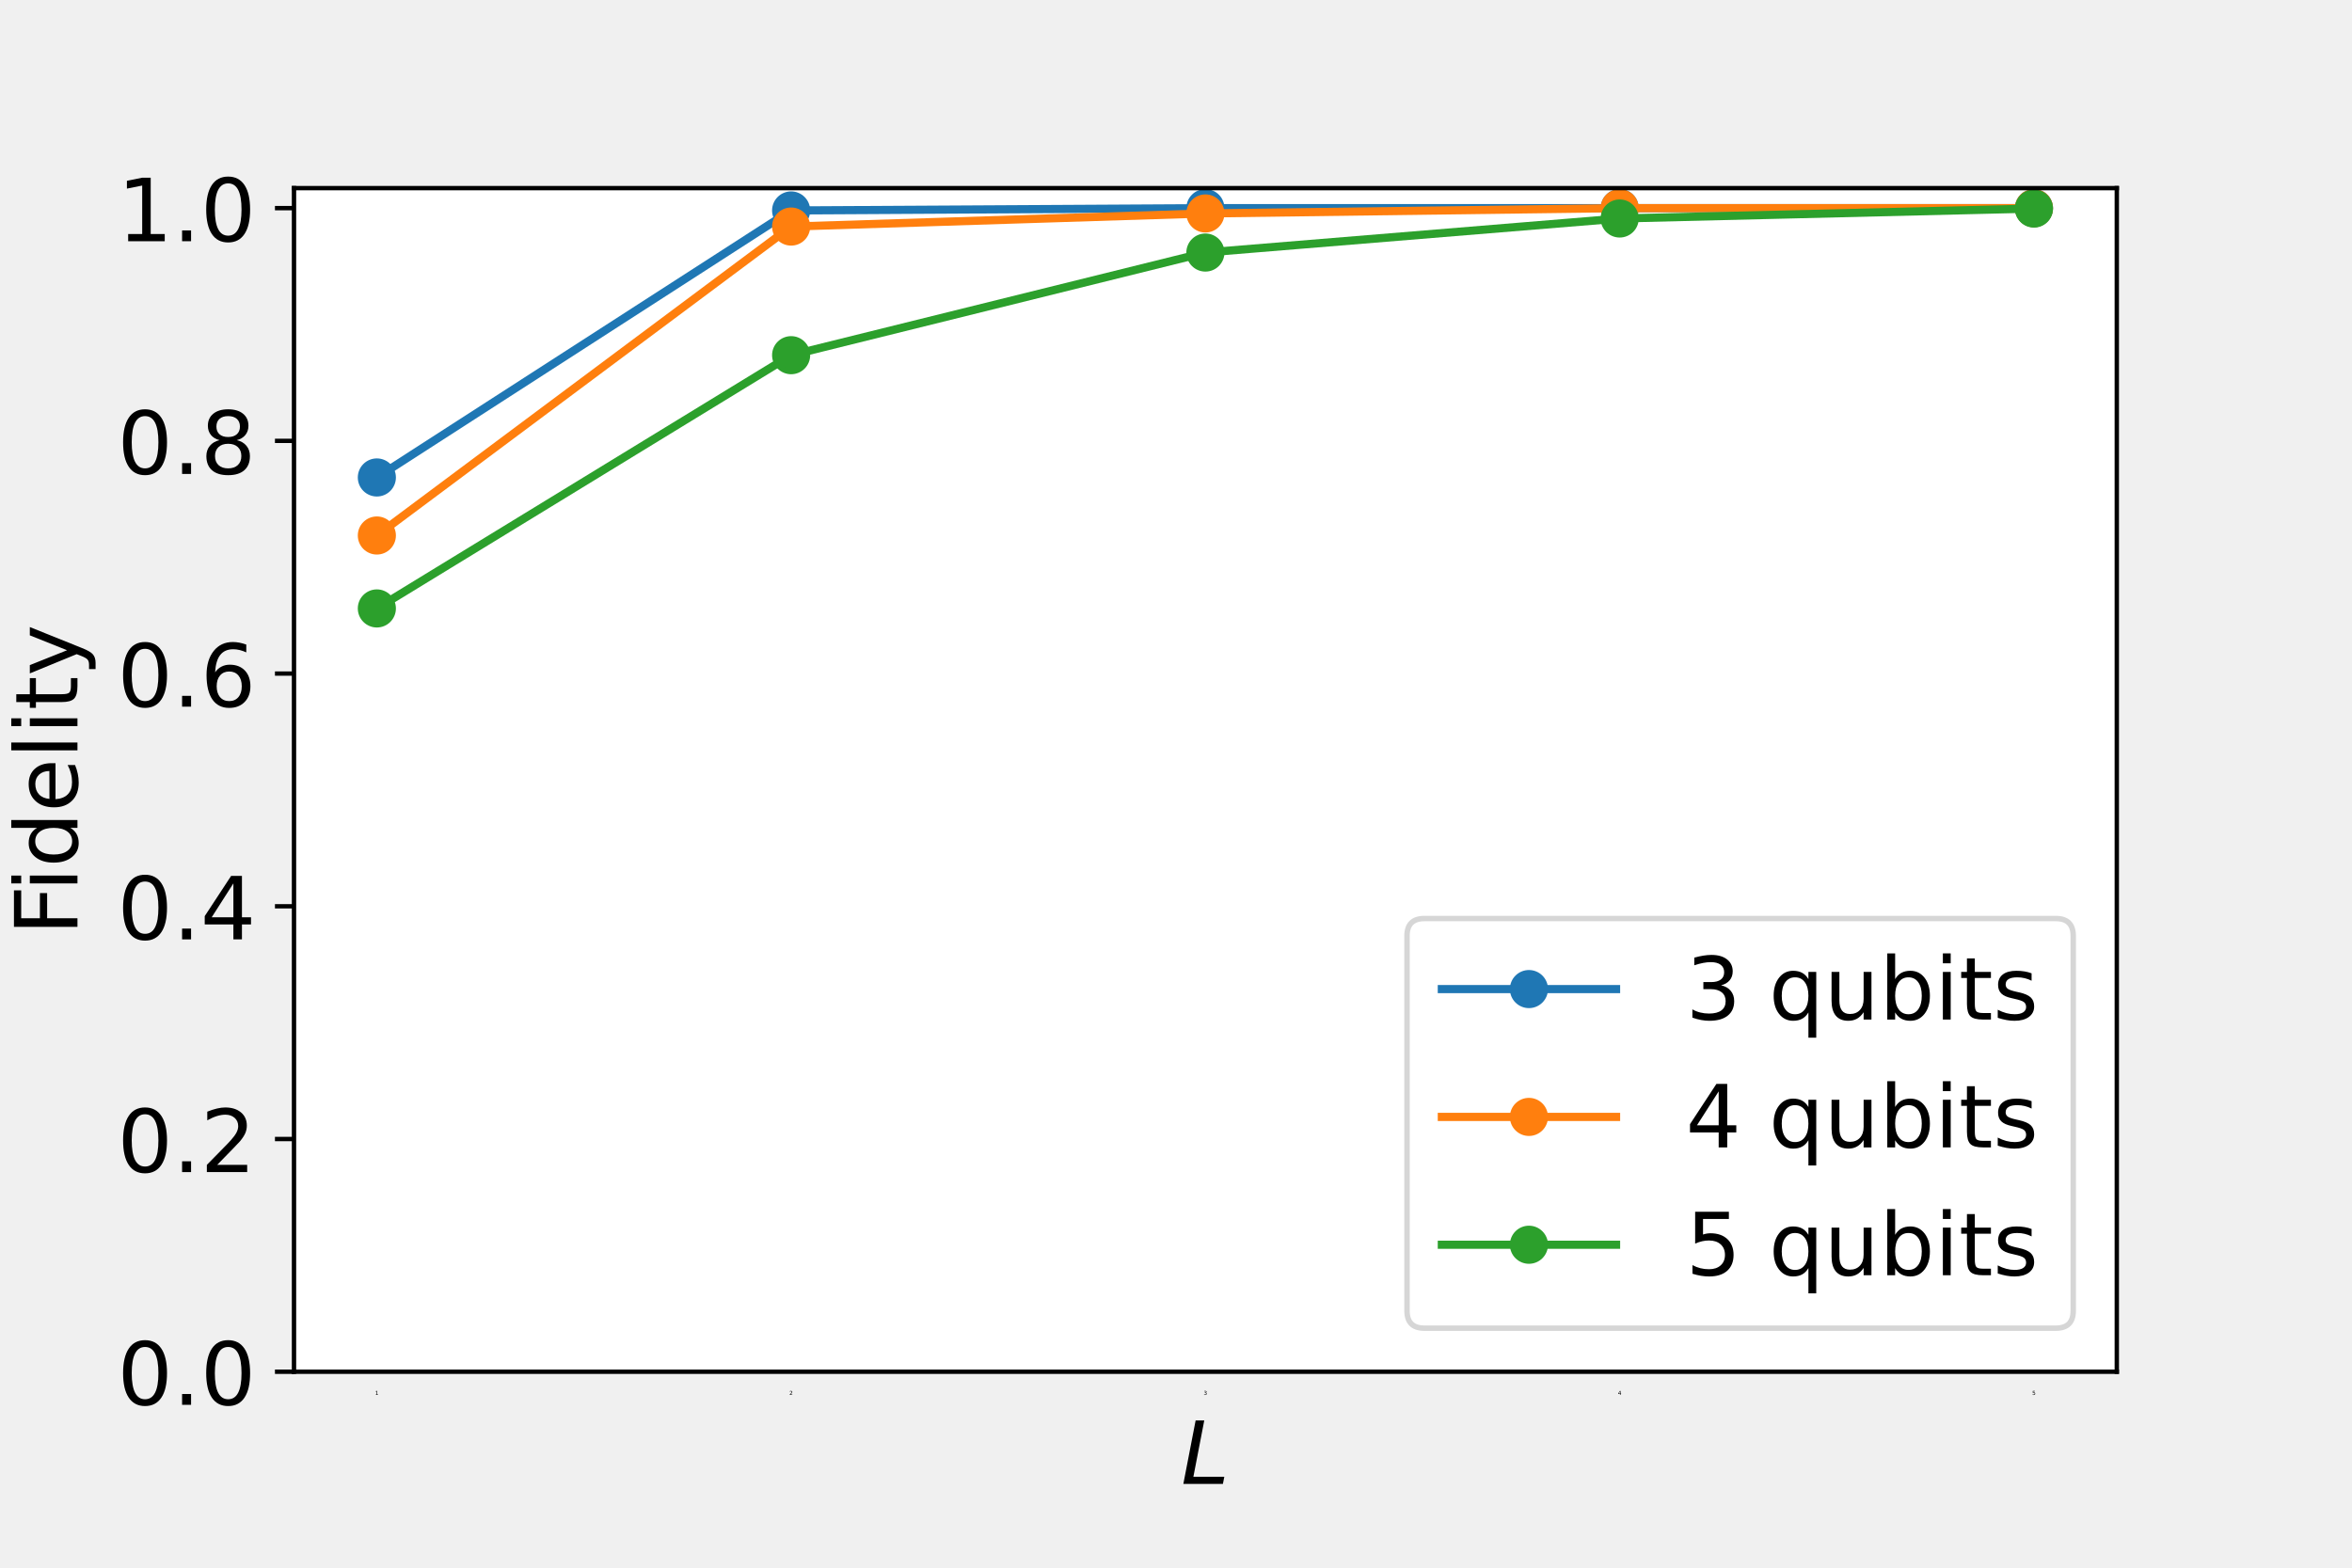
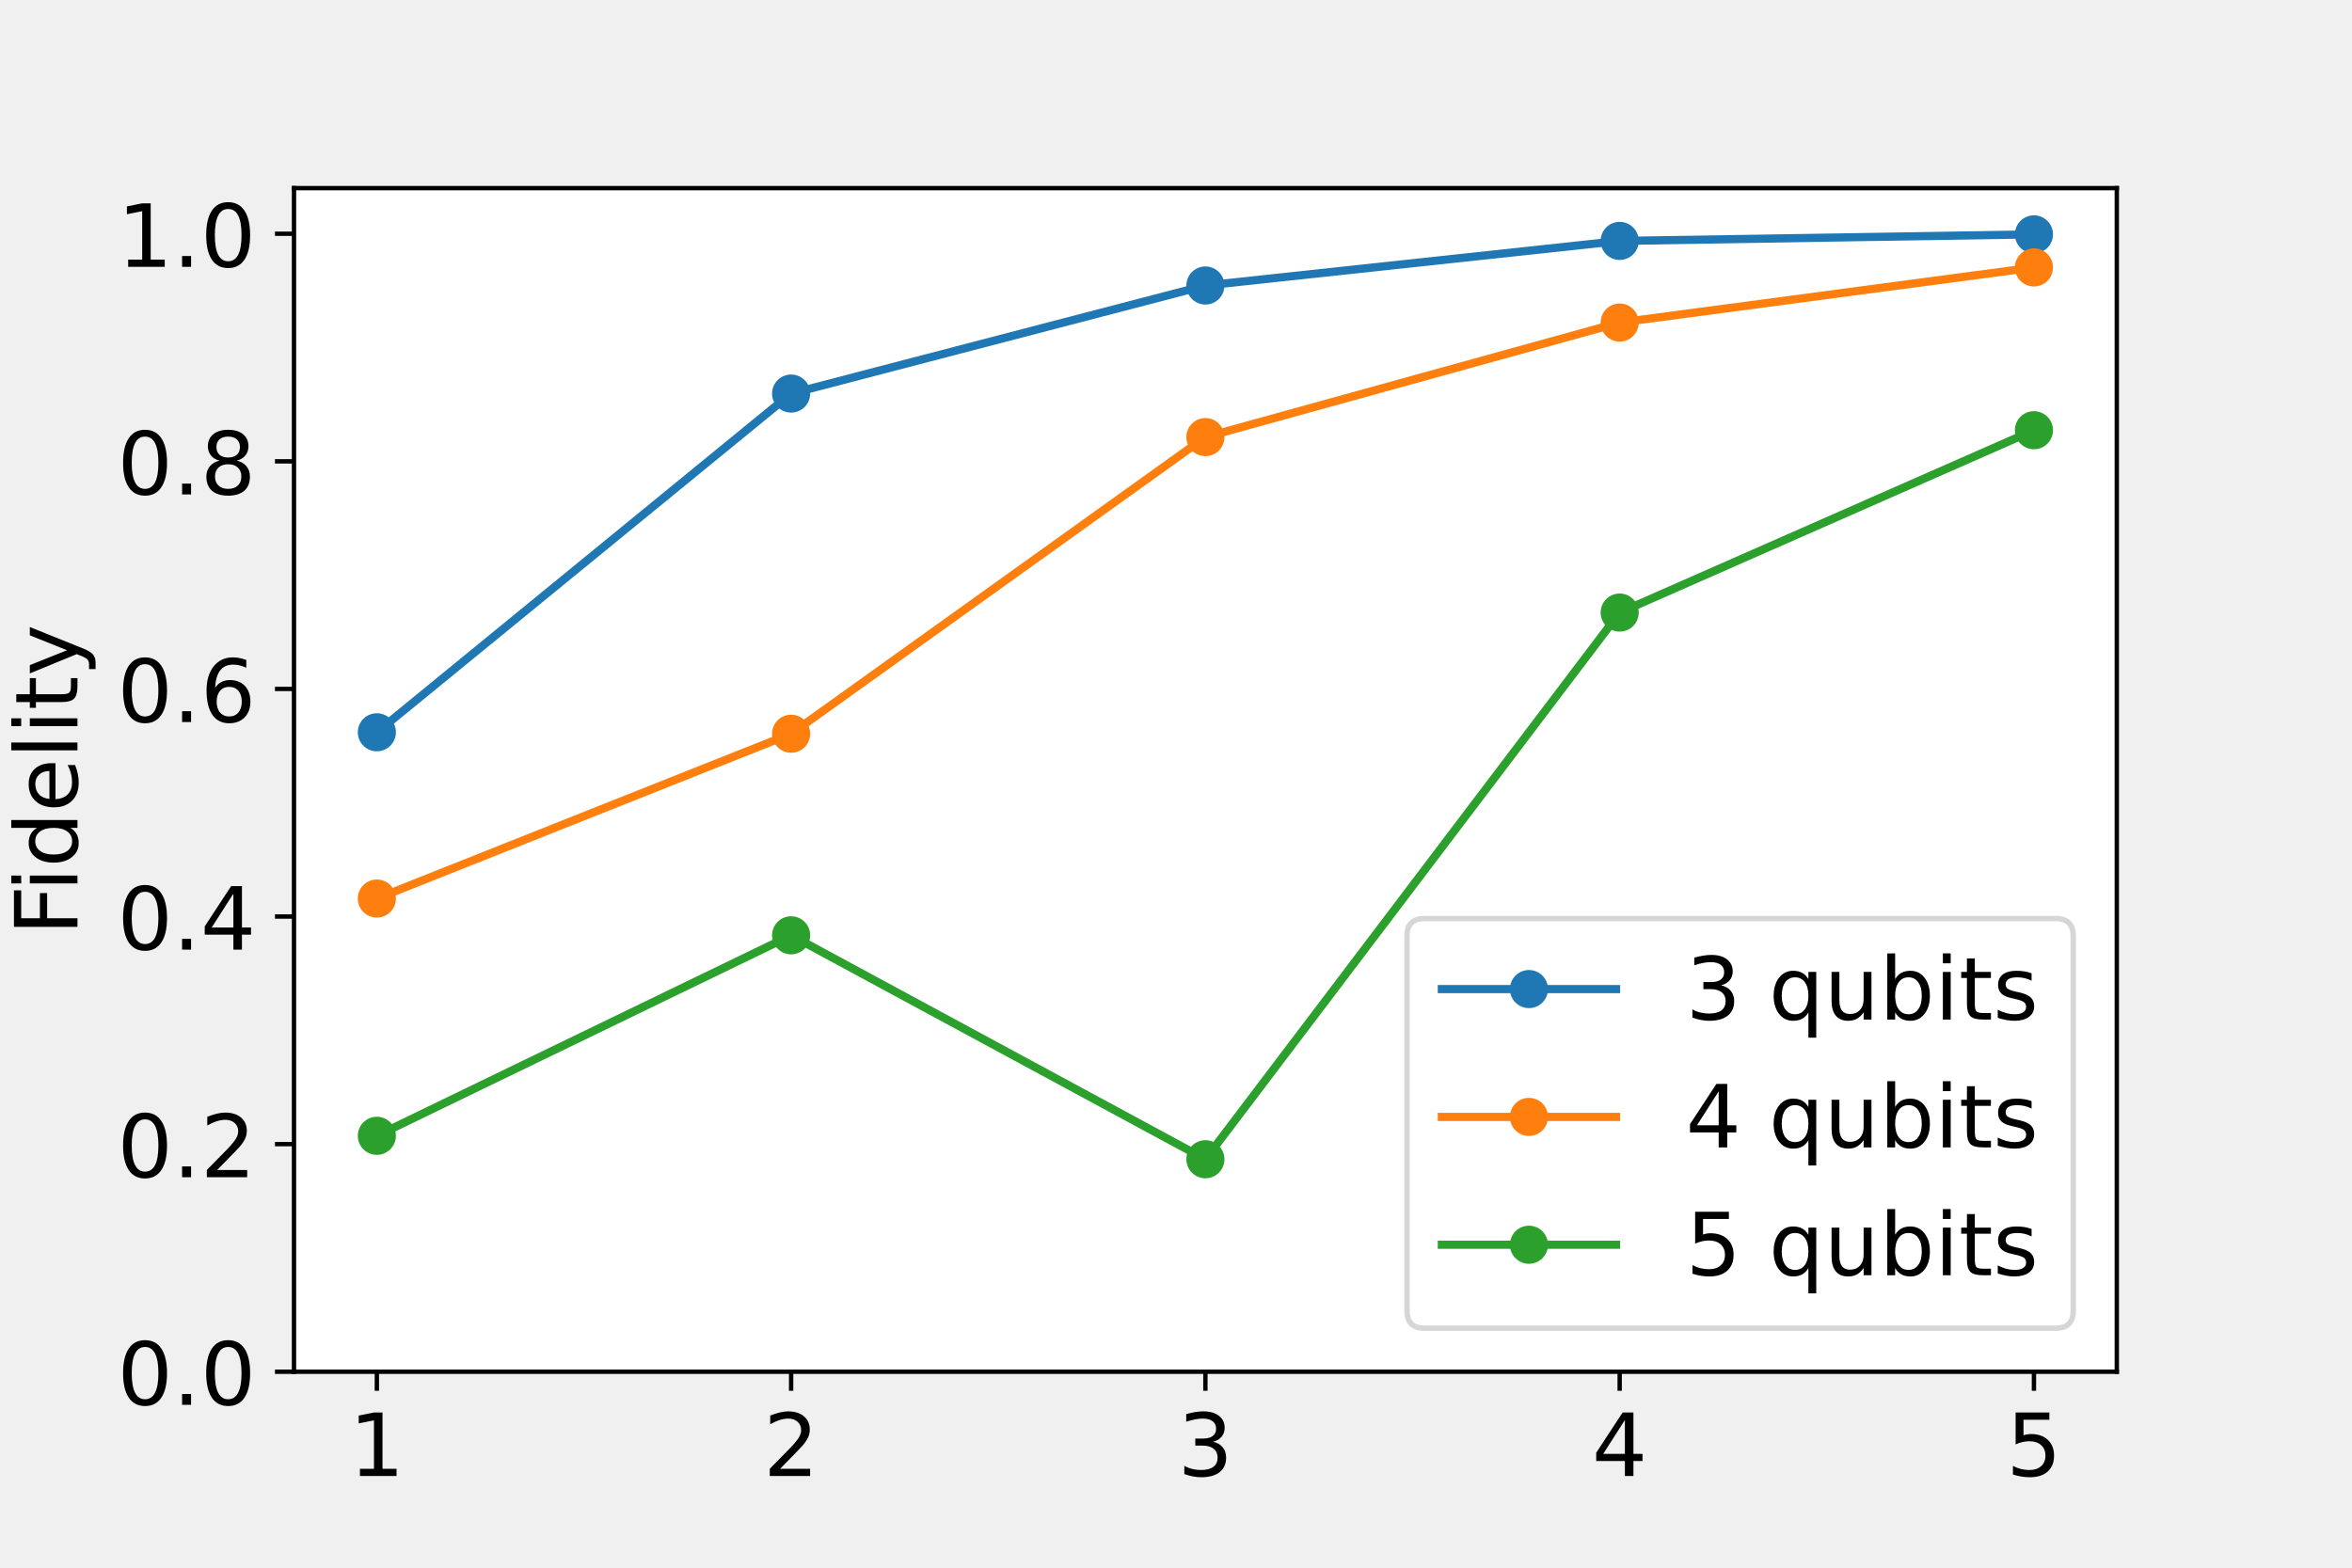
<svg xmlns="http://www.w3.org/2000/svg" xmlns:xlink="http://www.w3.org/1999/xlink" width="432pt" height="288pt" viewBox="0 0 432 288" version="1.1">
  <defs>
    <style type="text/css">*{stroke-linejoin: round; stroke-linecap: butt}</style>
  </defs>
  <g id="figure_1">
    <g id="patch_1">
      <path d="M 0 288  L 432 288  L 432 0  L 0 0  L 0 288  z " style="fill: none" />
    </g>
    <g id="axes_1">
      <g id="patch_2">
        <path d="M 54 252  L 388.8 252  L 388.8 34.56  L 54 34.56  z " style="fill: #ffffff" />
      </g>
      <g id="matplotlib.axis_1">
        <g id="xtick_1">
-           <g id="line2d_1" />
+           <g id="line2d_1">
+             <defs>
+               <path id="mbb8f1cb50d" d="M 0 0  L 0 3.5  " style="stroke: #000000; stroke-width: 0.8" />
+             </defs>
+             <g>
+               <use xlink:href="#mbb8f1cb50d" x="69.218" y="252" style="stroke: #000000; stroke-width: 0.8" />
+             </g>
+           </g>
          <g id="text_1">
-             <g transform="translate(68.90006 256.2598)scale(0.01 -0.01)">
+             <g transform="translate(64.12818 271.1575)scale(0.16 -0.16)">
              <defs>
                <path id="DejaVuSans-31" d="M 794 531  L 1825 531  L 1825 4091  L 703 3866  L 703 4441  L 1819 4666  L 2450 4666  L 2450 531  L 3481 531  L 3481 0  L 794 0  L 794 531  z " transform="scale(0.015625)" />
              </defs>
              <use xlink:href="#DejaVuSans-31" />
            </g>
          </g>
        </g>
        <g id="xtick_2">
-           <g id="line2d_2" />
+           <g id="line2d_2">
+             <g>
+               <use xlink:href="#mbb8f1cb50d" x="145.309" y="252" style="stroke: #000000; stroke-width: 0.8" />
+             </g>
+           </g>
          <g id="text_2">
-             <g transform="translate(144.991 256.2598)scale(0.01 -0.01)">
+             <g transform="translate(140.2191 271.1575)scale(0.16 -0.16)">
              <defs>
                <path id="DejaVuSans-32" d="M 1228 531  L 3431 531  L 3431 0  L 469 0  L 469 531  Q 828 903 1448 1529  Q 2069 2156 2228 2338  Q 2531 2678 2651 2914  Q 2772 3150 2772 3378  Q 2772 3750 2511 3984  Q 2250 4219 1831 4219  Q 1534 4219 1204 4116  Q 875 4013 500 3803  L 500 4441  Q 881 4594 1212 4672  Q 1544 4750 1819 4750  Q 2544 4750 2975 4387  Q 3406 4025 3406 3419  Q 3406 3131 3298 2873  Q 3191 2616 2906 2266  Q 2828 2175 2409 1742  Q 1991 1309 1228 531  z " transform="scale(0.015625)" />
              </defs>
              <use xlink:href="#DejaVuSans-32" />
            </g>
          </g>
        </g>
        <g id="xtick_3">
-           <g id="line2d_3" />
+           <g id="line2d_3">
+             <g>
+               <use xlink:href="#mbb8f1cb50d" x="221.4" y="252" style="stroke: #000000; stroke-width: 0.8" />
+             </g>
+           </g>
          <g id="text_3">
-             <g transform="translate(221.0819 256.2598)scale(0.01 -0.01)">
+             <g transform="translate(216.31 271.1575)scale(0.16 -0.16)">
              <defs>
                <path id="DejaVuSans-33" d="M 2597 2516  Q 3050 2419 3304 2112  Q 3559 1806 3559 1356  Q 3559 666 3084 287  Q 2609 -91 1734 -91  Q 1441 -91 1130 -33  Q 819 25 488 141  L 488 750  Q 750 597 1062 519  Q 1375 441 1716 441  Q 2309 441 2620 675  Q 2931 909 2931 1356  Q 2931 1769 2642 2001  Q 2353 2234 1838 2234  L 1294 2234  L 1294 2753  L 1863 2753  Q 2328 2753 2575 2939  Q 2822 3125 2822 3475  Q 2822 3834 2567 4026  Q 2313 4219 1838 4219  Q 1578 4219 1281 4162  Q 984 4106 628 3988  L 628 4550  Q 988 4650 1302 4700  Q 1616 4750 1894 4750  Q 2613 4750 3031 4423  Q 3450 4097 3450 3541  Q 3450 3153 3228 2886  Q 3006 2619 2597 2516  z " transform="scale(0.015625)" />
              </defs>
              <use xlink:href="#DejaVuSans-33" />
            </g>
          </g>
        </g>
        <g id="xtick_4">
-           <g id="line2d_4" />
+           <g id="line2d_4">
+             <g>
+               <use xlink:href="#mbb8f1cb50d" x="297.491" y="252" style="stroke: #000000; stroke-width: 0.8" />
+             </g>
+           </g>
          <g id="text_4">
-             <g transform="translate(297.1728 256.2598)scale(0.01 -0.01)">
+             <g transform="translate(292.4009 271.1575)scale(0.16 -0.16)">
              <defs>
                <path id="DejaVuSans-34" d="M 2419 4116  L 825 1625  L 2419 1625  L 2419 4116  z M 2253 4666  L 3047 4666  L 3047 1625  L 3713 1625  L 3713 1100  L 3047 1100  L 3047 0  L 2419 0  L 2419 1100  L 313 1100  L 313 1709  L 2253 4666  z " transform="scale(0.015625)" />
              </defs>
              <use xlink:href="#DejaVuSans-34" />
            </g>
          </g>
        </g>
        <g id="xtick_5">
-           <g id="line2d_5" />
+           <g id="line2d_5">
+             <g>
+               <use xlink:href="#mbb8f1cb50d" x="373.582" y="252" style="stroke: #000000; stroke-width: 0.8" />
+             </g>
+           </g>
          <g id="text_5">
-             <g transform="translate(373.2637 256.2598)scale(0.01 -0.01)">
+             <g transform="translate(368.4918 271.1575)scale(0.16 -0.16)">
              <defs>
                <path id="DejaVuSans-35" d="M 691 4666  L 3169 4666  L 3169 4134  L 1269 4134  L 1269 2991  Q 1406 3038 1543 3061  Q 1681 3084 1819 3084  Q 2600 3084 3056 2656  Q 3513 2228 3513 1497  Q 3513 744 3044 326  Q 2575 -91 1722 -91  Q 1428 -91 1123 -41  Q 819 9 494 109  L 494 744  Q 775 591 1075 516  Q 1375 441 1709 441  Q 2250 441 2565 725  Q 2881 1009 2881 1497  Q 2881 1984 2565 2268  Q 2250 2553 1709 2553  Q 1456 2553 1204 2497  Q 953 2441 691 2322  L 691 4666  z " transform="scale(0.015625)" />
              </defs>
              <use xlink:href="#DejaVuSans-35" />
            </g>
-           </g>
-         </g>
-         <g id="text_6">
-           <g transform="translate(216.92 272.6253)scale(0.16 -0.16)">
-             <defs>
-               <path id="DejaVuSans-Oblique-4c" d="M 1075 4666  L 1709 4666  L 909 525  L 3181 525  L 3078 0  L 172 0  L 1075 4666  z " transform="scale(0.015625)" />
-             </defs>
-             <use xlink:href="#DejaVuSans-Oblique-4c" transform="translate(0 0.09375)" />
          </g>
        </g>
      </g>
      <g id="matplotlib.axis_2">
        <g id="ytick_1">
          <g id="line2d_6">
            <defs>
-               <path id="m9fe147fd3f" d="M 0 0  L -3.5 0  " style="stroke: #000000; stroke-width: 0.8" />
+               <path id="m54c95d8f5a" d="M 0 0  L -3.5 0  " style="stroke: #000000; stroke-width: 0.8" />
            </defs>
            <g>
-               <use xlink:href="#m9fe147fd3f" x="54" y="252" style="stroke: #000000; stroke-width: 0.8" />
-             </g>
-           </g>
-           <g id="text_7">
+               <use xlink:href="#m54c95d8f5a" x="54" y="252" style="stroke: #000000; stroke-width: 0.8" />
+             </g>
+           </g>
+           <g id="text_6">
            <g transform="translate(21.555 258.0788)scale(0.16 -0.16)">
              <defs>
                <path id="DejaVuSans-30" d="M 2034 4250  Q 1547 4250 1301 3770  Q 1056 3291 1056 2328  Q 1056 1369 1301 889  Q 1547 409 2034 409  Q 2525 409 2770 889  Q 3016 1369 3016 2328  Q 3016 3291 2770 3770  Q 2525 4250 2034 4250  z M 2034 4750  Q 2819 4750 3233 4129  Q 3647 3509 3647 2328  Q 3647 1150 3233 529  Q 2819 -91 2034 -91  Q 1250 -91 836 529  Q 422 1150 422 2328  Q 422 3509 836 4129  Q 1250 4750 2034 4750  z " transform="scale(0.015625)" />
                <path id="DejaVuSans-2e" d="M 684 794  L 1344 794  L 1344 0  L 684 0  L 684 794  z " transform="scale(0.015625)" />
              </defs>
              <use xlink:href="#DejaVuSans-30" />
              <use xlink:href="#DejaVuSans-2e" x="63.623" />
              <use xlink:href="#DejaVuSans-30" x="95.41" />
            </g>
          </g>
        </g>
        <g id="ytick_2">
          <g id="line2d_7">
            <g>
-               <use xlink:href="#m9fe147fd3f" x="54" y="209.247" style="stroke: #000000; stroke-width: 0.8" />
-             </g>
-           </g>
-           <g id="text_8">
-             <g transform="translate(21.555 215.326)scale(0.16 -0.16)">
+               <use xlink:href="#m54c95d8f5a" x="54" y="210.188" style="stroke: #000000; stroke-width: 0.8" />
+             </g>
+           </g>
+           <g id="text_7">
+             <g transform="translate(21.555 216.267)scale(0.16 -0.16)">
              <use xlink:href="#DejaVuSans-30" />
              <use xlink:href="#DejaVuSans-2e" x="63.623" />
              <use xlink:href="#DejaVuSans-32" x="95.41" />
            </g>
          </g>
        </g>
        <g id="ytick_3">
          <g id="line2d_8">
            <g>
-               <use xlink:href="#m9fe147fd3f" x="54" y="166.495" style="stroke: #000000; stroke-width: 0.8" />
-             </g>
-           </g>
-           <g id="text_9">
-             <g transform="translate(21.555 172.5733)scale(0.16 -0.16)">
+               <use xlink:href="#m54c95d8f5a" x="54" y="168.376" style="stroke: #000000; stroke-width: 0.8" />
+             </g>
+           </g>
+           <g id="text_8">
+             <g transform="translate(21.555 174.4552)scale(0.16 -0.16)">
              <use xlink:href="#DejaVuSans-30" />
              <use xlink:href="#DejaVuSans-2e" x="63.623" />
              <use xlink:href="#DejaVuSans-34" x="95.41" />
            </g>
          </g>
        </g>
        <g id="ytick_4">
          <g id="line2d_9">
            <g>
-               <use xlink:href="#m9fe147fd3f" x="54" y="123.742" style="stroke: #000000; stroke-width: 0.8" />
-             </g>
-           </g>
-           <g id="text_10">
-             <g transform="translate(21.555 129.8206)scale(0.16 -0.16)">
+               <use xlink:href="#m54c95d8f5a" x="54" y="126.565" style="stroke: #000000; stroke-width: 0.8" />
+             </g>
+           </g>
+           <g id="text_9">
+             <g transform="translate(21.555 132.6435)scale(0.16 -0.16)">
              <defs>
                <path id="DejaVuSans-36" d="M 2113 2584  Q 1688 2584 1439 2293  Q 1191 2003 1191 1497  Q 1191 994 1439 701  Q 1688 409 2113 409  Q 2538 409 2786 701  Q 3034 994 3034 1497  Q 3034 2003 2786 2293  Q 2538 2584 2113 2584  z M 3366 4563  L 3366 3988  Q 3128 4100 2886 4159  Q 2644 4219 2406 4219  Q 1781 4219 1451 3797  Q 1122 3375 1075 2522  Q 1259 2794 1537 2939  Q 1816 3084 2150 3084  Q 2853 3084 3261 2657  Q 3669 2231 3669 1497  Q 3669 778 3244 343  Q 2819 -91 2113 -91  Q 1303 -91 875 529  Q 447 1150 447 2328  Q 447 3434 972 4092  Q 1497 4750 2381 4750  Q 2619 4750 2861 4703  Q 3103 4656 3366 4563  z " transform="scale(0.015625)" />
              </defs>
              <use xlink:href="#DejaVuSans-30" />
              <use xlink:href="#DejaVuSans-2e" x="63.623" />
              <use xlink:href="#DejaVuSans-36" x="95.41" />
            </g>
          </g>
        </g>
        <g id="ytick_5">
          <g id="line2d_10">
            <g>
-               <use xlink:href="#m9fe147fd3f" x="54" y="80.989" style="stroke: #000000; stroke-width: 0.8" />
-             </g>
-           </g>
-           <g id="text_11">
-             <g transform="translate(21.555 87.06791)scale(0.16 -0.16)">
+               <use xlink:href="#m54c95d8f5a" x="54" y="84.753" style="stroke: #000000; stroke-width: 0.8" />
+             </g>
+           </g>
+           <g id="text_10">
+             <g transform="translate(21.555 90.83172)scale(0.16 -0.16)">
              <defs>
                <path id="DejaVuSans-38" d="M 2034 2216  Q 1584 2216 1326 1975  Q 1069 1734 1069 1313  Q 1069 891 1326 650  Q 1584 409 2034 409  Q 2484 409 2743 651  Q 3003 894 3003 1313  Q 3003 1734 2745 1975  Q 2488 2216 2034 2216  z M 1403 2484  Q 997 2584 770 2862  Q 544 3141 544 3541  Q 544 4100 942 4425  Q 1341 4750 2034 4750  Q 2731 4750 3128 4425  Q 3525 4100 3525 3541  Q 3525 3141 3298 2862  Q 3072 2584 2669 2484  Q 3125 2378 3379 2068  Q 3634 1759 3634 1313  Q 3634 634 3220 271  Q 2806 -91 2034 -91  Q 1263 -91 848 271  Q 434 634 434 1313  Q 434 1759 690 2068  Q 947 2378 1403 2484  z M 1172 3481  Q 1172 3119 1398 2916  Q 1625 2713 2034 2713  Q 2441 2713 2670 2916  Q 2900 3119 2900 3481  Q 2900 3844 2670 4047  Q 2441 4250 2034 4250  Q 1625 4250 1398 4047  Q 1172 3844 1172 3481  z " transform="scale(0.015625)" />
              </defs>
              <use xlink:href="#DejaVuSans-30" />
              <use xlink:href="#DejaVuSans-2e" x="63.623" />
              <use xlink:href="#DejaVuSans-38" x="95.41" />
            </g>
          </g>
        </g>
        <g id="ytick_6">
          <g id="line2d_11">
            <g>
-               <use xlink:href="#m9fe147fd3f" x="54" y="38.236" style="stroke: #000000; stroke-width: 0.8" />
-             </g>
-           </g>
-           <g id="text_12">
-             <g transform="translate(21.555 44.3152)scale(0.16 -0.16)">
+               <use xlink:href="#m54c95d8f5a" x="54" y="42.941" style="stroke: #000000; stroke-width: 0.8" />
+             </g>
+           </g>
+           <g id="text_11">
+             <g transform="translate(21.555 49.01996)scale(0.16 -0.16)">
              <use xlink:href="#DejaVuSans-31" />
              <use xlink:href="#DejaVuSans-2e" x="63.623" />
              <use xlink:href="#DejaVuSans-30" x="95.41" />
            </g>
          </g>
        </g>
-         <g id="text_13">
+         <g id="text_12">
          <g transform="translate(14.2275 171.8413)rotate(-90)scale(0.16 -0.16)">
            <defs>
              <path id="DejaVuSans-46" d="M 628 4666  L 3309 4666  L 3309 4134  L 1259 4134  L 1259 2759  L 3109 2759  L 3109 2228  L 1259 2228  L 1259 0  L 628 0  L 628 4666  z " transform="scale(0.015625)" />
              <path id="DejaVuSans-69" d="M 603 3500  L 1178 3500  L 1178 0  L 603 0  L 603 3500  z M 603 4863  L 1178 4863  L 1178 4134  L 603 4134  L 603 4863  z " transform="scale(0.015625)" />
              <path id="DejaVuSans-64" d="M 2906 2969  L 2906 4863  L 3481 4863  L 3481 0  L 2906 0  L 2906 525  Q 2725 213 2448 61  Q 2172 -91 1784 -91  Q 1150 -91 751 415  Q 353 922 353 1747  Q 353 2572 751 3078  Q 1150 3584 1784 3584  Q 2172 3584 2448 3432  Q 2725 3281 2906 2969  z M 947 1747  Q 947 1113 1208 752  Q 1469 391 1925 391  Q 2381 391 2643 752  Q 2906 1113 2906 1747  Q 2906 2381 2643 2742  Q 2381 3103 1925 3103  Q 1469 3103 1208 2742  Q 947 2381 947 1747  z " transform="scale(0.015625)" />
              <path id="DejaVuSans-65" d="M 3597 1894  L 3597 1613  L 953 1613  Q 991 1019 1311 708  Q 1631 397 2203 397  Q 2534 397 2845 478  Q 3156 559 3463 722  L 3463 178  Q 3153 47 2828 -22  Q 2503 -91 2169 -91  Q 1331 -91 842 396  Q 353 884 353 1716  Q 353 2575 817 3079  Q 1281 3584 2069 3584  Q 2775 3584 3186 3129  Q 3597 2675 3597 1894  z M 3022 2063  Q 3016 2534 2758 2815  Q 2500 3097 2075 3097  Q 1594 3097 1305 2825  Q 1016 2553 972 2059  L 3022 2063  z " transform="scale(0.015625)" />
              <path id="DejaVuSans-6c" d="M 603 4863  L 1178 4863  L 1178 0  L 603 0  L 603 4863  z " transform="scale(0.015625)" />
              <path id="DejaVuSans-74" d="M 1172 4494  L 1172 3500  L 2356 3500  L 2356 3053  L 1172 3053  L 1172 1153  Q 1172 725 1289 603  Q 1406 481 1766 481  L 2356 481  L 2356 0  L 1766 0  Q 1100 0 847 248  Q 594 497 594 1153  L 594 3053  L 172 3053  L 172 3500  L 594 3500  L 594 4494  L 1172 4494  z " transform="scale(0.015625)" />
              <path id="DejaVuSans-79" d="M 2059 -325  Q 1816 -950 1584 -1140  Q 1353 -1331 966 -1331  L 506 -1331  L 506 -850  L 844 -850  Q 1081 -850 1212 -737  Q 1344 -625 1503 -206  L 1606 56  L 191 3500  L 800 3500  L 1894 763  L 2988 3500  L 3597 3500  L 2059 -325  z " transform="scale(0.015625)" />
            </defs>
            <use xlink:href="#DejaVuSans-46" />
            <use xlink:href="#DejaVuSans-69" x="50.27" />
            <use xlink:href="#DejaVuSans-64" x="78.053" />
            <use xlink:href="#DejaVuSans-65" x="141.529" />
            <use xlink:href="#DejaVuSans-6c" x="203.053" />
            <use xlink:href="#DejaVuSans-69" x="230.836" />
            <use xlink:href="#DejaVuSans-74" x="258.619" />
            <use xlink:href="#DejaVuSans-79" x="297.828" />
          </g>
        </g>
      </g>
      <g id="line2d_12">
-         <path d="M 69.218 87.714  L 145.309 38.663  L 221.4 38.24  L 297.491 38.237  L 373.582 38.237  " clip-path="url(#pffb9362789)" style="fill: none; stroke: #1f77b4; stroke-width: 1.5; stroke-linecap: square" />
+         <path d="M 69.218 134.526  L 145.309 72.302  L 221.4 52.45  L 297.491 44.257  L 373.582 43.055  " clip-path="url(#p07dec58bf0)" style="fill: none; stroke: #1f77b4; stroke-width: 1.5; stroke-linecap: square" />
        <defs>
-           <path id="m02278e41bc" d="M 0 3  C 0.796 3 1.559 2.684 2.121 2.121  C 2.684 1.559 3 0.796 3 0  C 3 -0.796 2.684 -1.559 2.121 -2.121  C 1.559 -2.684 0.796 -3 0 -3  C -0.796 -3 -1.559 -2.684 -2.121 -2.121  C -2.684 -1.559 -3 -0.796 -3 0  C -3 0.796 -2.684 1.559 -2.121 2.121  C -1.559 2.684 -0.796 3 0 3  z " style="stroke: #1f77b4" />
+           <path id="me2c5433983" d="M 0 3  C 0.796 3 1.559 2.684 2.121 2.121  C 2.684 1.559 3 0.796 3 0  C 3 -0.796 2.684 -1.559 2.121 -2.121  C 1.559 -2.684 0.796 -3 0 -3  C -0.796 -3 -1.559 -2.684 -2.121 -2.121  C -2.684 -1.559 -3 -0.796 -3 0  C -3 0.796 -2.684 1.559 -2.121 2.121  C -1.559 2.684 -0.796 3 0 3  z " style="stroke: #1f77b4" />
        </defs>
-         <g clip-path="url(#pffb9362789)">
-           <use xlink:href="#m02278e41bc" x="69.218" y="87.714" style="fill: #1f77b4; stroke: #1f77b4" />
-           <use xlink:href="#m02278e41bc" x="145.309" y="38.663" style="fill: #1f77b4; stroke: #1f77b4" />
-           <use xlink:href="#m02278e41bc" x="221.4" y="38.24" style="fill: #1f77b4; stroke: #1f77b4" />
-           <use xlink:href="#m02278e41bc" x="297.491" y="38.237" style="fill: #1f77b4; stroke: #1f77b4" />
-           <use xlink:href="#m02278e41bc" x="373.582" y="38.237" style="fill: #1f77b4; stroke: #1f77b4" />
+         <g clip-path="url(#p07dec58bf0)">
+           <use xlink:href="#me2c5433983" x="69.218" y="134.526" style="fill: #1f77b4; stroke: #1f77b4" />
+           <use xlink:href="#me2c5433983" x="145.309" y="72.302" style="fill: #1f77b4; stroke: #1f77b4" />
+           <use xlink:href="#me2c5433983" x="221.4" y="52.45" style="fill: #1f77b4; stroke: #1f77b4" />
+           <use xlink:href="#me2c5433983" x="297.491" y="44.257" style="fill: #1f77b4; stroke: #1f77b4" />
+           <use xlink:href="#me2c5433983" x="373.582" y="43.055" style="fill: #1f77b4; stroke: #1f77b4" />
        </g>
      </g>
      <g id="line2d_13">
-         <path d="M 69.218 98.376  L 145.309 41.623  L 221.4 39.216  L 297.491 38.241  L 373.582 38.239  " clip-path="url(#pffb9362789)" style="fill: none; stroke: #ff7f0e; stroke-width: 1.5; stroke-linecap: square" />
+         <path d="M 69.218 165.071  L 145.309 134.796  L 221.4 80.3  L 297.491 59.259  L 373.582 49.133  " clip-path="url(#p07dec58bf0)" style="fill: none; stroke: #ff7f0e; stroke-width: 1.5; stroke-linecap: square" />
        <defs>
-           <path id="m87e3936a8e" d="M 0 3  C 0.796 3 1.559 2.684 2.121 2.121  C 2.684 1.559 3 0.796 3 0  C 3 -0.796 2.684 -1.559 2.121 -2.121  C 1.559 -2.684 0.796 -3 0 -3  C -0.796 -3 -1.559 -2.684 -2.121 -2.121  C -2.684 -1.559 -3 -0.796 -3 0  C -3 0.796 -2.684 1.559 -2.121 2.121  C -1.559 2.684 -0.796 3 0 3  z " style="stroke: #ff7f0e" />
+           <path id="m832e9fc293" d="M 0 3  C 0.796 3 1.559 2.684 2.121 2.121  C 2.684 1.559 3 0.796 3 0  C 3 -0.796 2.684 -1.559 2.121 -2.121  C 1.559 -2.684 0.796 -3 0 -3  C -0.796 -3 -1.559 -2.684 -2.121 -2.121  C -2.684 -1.559 -3 -0.796 -3 0  C -3 0.796 -2.684 1.559 -2.121 2.121  C -1.559 2.684 -0.796 3 0 3  z " style="stroke: #ff7f0e" />
        </defs>
-         <g clip-path="url(#pffb9362789)">
-           <use xlink:href="#m87e3936a8e" x="69.218" y="98.376" style="fill: #ff7f0e; stroke: #ff7f0e" />
-           <use xlink:href="#m87e3936a8e" x="145.309" y="41.623" style="fill: #ff7f0e; stroke: #ff7f0e" />
-           <use xlink:href="#m87e3936a8e" x="221.4" y="39.216" style="fill: #ff7f0e; stroke: #ff7f0e" />
-           <use xlink:href="#m87e3936a8e" x="297.491" y="38.241" style="fill: #ff7f0e; stroke: #ff7f0e" />
-           <use xlink:href="#m87e3936a8e" x="373.582" y="38.239" style="fill: #ff7f0e; stroke: #ff7f0e" />
+         <g clip-path="url(#p07dec58bf0)">
+           <use xlink:href="#m832e9fc293" x="69.218" y="165.071" style="fill: #ff7f0e; stroke: #ff7f0e" />
+           <use xlink:href="#m832e9fc293" x="145.309" y="134.796" style="fill: #ff7f0e; stroke: #ff7f0e" />
+           <use xlink:href="#m832e9fc293" x="221.4" y="80.3" style="fill: #ff7f0e; stroke: #ff7f0e" />
+           <use xlink:href="#m832e9fc293" x="297.491" y="59.259" style="fill: #ff7f0e; stroke: #ff7f0e" />
+           <use xlink:href="#m832e9fc293" x="373.582" y="49.133" style="fill: #ff7f0e; stroke: #ff7f0e" />
        </g>
      </g>
      <g id="line2d_14">
-         <path d="M 69.218 111.777  L 145.309 65.251  L 221.4 46.395  L 297.491 40.139  L 373.582 38.315  " clip-path="url(#pffb9362789)" style="fill: none; stroke: #2ca02c; stroke-width: 1.5; stroke-linecap: square" />
+         <path d="M 69.218 208.66  L 145.309 171.826  L 221.4 212.964  L 297.491 112.534  L 373.582 79.036  " clip-path="url(#p07dec58bf0)" style="fill: none; stroke: #2ca02c; stroke-width: 1.5; stroke-linecap: square" />
        <defs>
-           <path id="mfcf69c059f" d="M 0 3  C 0.796 3 1.559 2.684 2.121 2.121  C 2.684 1.559 3 0.796 3 0  C 3 -0.796 2.684 -1.559 2.121 -2.121  C 1.559 -2.684 0.796 -3 0 -3  C -0.796 -3 -1.559 -2.684 -2.121 -2.121  C -2.684 -1.559 -3 -0.796 -3 0  C -3 0.796 -2.684 1.559 -2.121 2.121  C -1.559 2.684 -0.796 3 0 3  z " style="stroke: #2ca02c" />
+           <path id="mece7594390" d="M 0 3  C 0.796 3 1.559 2.684 2.121 2.121  C 2.684 1.559 3 0.796 3 0  C 3 -0.796 2.684 -1.559 2.121 -2.121  C 1.559 -2.684 0.796 -3 0 -3  C -0.796 -3 -1.559 -2.684 -2.121 -2.121  C -2.684 -1.559 -3 -0.796 -3 0  C -3 0.796 -2.684 1.559 -2.121 2.121  C -1.559 2.684 -0.796 3 0 3  z " style="stroke: #2ca02c" />
        </defs>
-         <g clip-path="url(#pffb9362789)">
-           <use xlink:href="#mfcf69c059f" x="69.218" y="111.777" style="fill: #2ca02c; stroke: #2ca02c" />
-           <use xlink:href="#mfcf69c059f" x="145.309" y="65.251" style="fill: #2ca02c; stroke: #2ca02c" />
-           <use xlink:href="#mfcf69c059f" x="221.4" y="46.395" style="fill: #2ca02c; stroke: #2ca02c" />
-           <use xlink:href="#mfcf69c059f" x="297.491" y="40.139" style="fill: #2ca02c; stroke: #2ca02c" />
-           <use xlink:href="#mfcf69c059f" x="373.582" y="38.315" style="fill: #2ca02c; stroke: #2ca02c" />
+         <g clip-path="url(#p07dec58bf0)">
+           <use xlink:href="#mece7594390" x="69.218" y="208.66" style="fill: #2ca02c; stroke: #2ca02c" />
+           <use xlink:href="#mece7594390" x="145.309" y="171.826" style="fill: #2ca02c; stroke: #2ca02c" />
+           <use xlink:href="#mece7594390" x="221.4" y="212.964" style="fill: #2ca02c; stroke: #2ca02c" />
+           <use xlink:href="#mece7594390" x="297.491" y="112.534" style="fill: #2ca02c; stroke: #2ca02c" />
+           <use xlink:href="#mece7594390" x="373.582" y="79.036" style="fill: #2ca02c; stroke: #2ca02c" />
        </g>
      </g>
      <g id="patch_3">
        <path d="M 54 252  L 54 34.56  " style="fill: none; stroke: #000000; stroke-width: 0.8; stroke-linejoin: miter; stroke-linecap: square" />
      </g>
      <g id="patch_4">
        <path d="M 388.8 252  L 388.8 34.56  " style="fill: none; stroke: #000000; stroke-width: 0.8; stroke-linejoin: miter; stroke-linecap: square" />
      </g>
      <g id="patch_5">
        <path d="M 54 252  L 388.8 252  " style="fill: none; stroke: #000000; stroke-width: 0.8; stroke-linejoin: miter; stroke-linecap: square" />
      </g>
      <g id="patch_6">
        <path d="M 54 34.56  L 388.8 34.56  " style="fill: none; stroke: #000000; stroke-width: 0.8; stroke-linejoin: miter; stroke-linecap: square" />
      </g>
      <g id="legend_1">
        <g id="patch_7">
          <path d="M 261.627 244  L 377.6 244  Q 380.8 244 380.8 240.8  L 380.8 171.945  Q 380.8 168.745 377.6 168.745  L 261.627 168.745  Q 258.428 168.745 258.428 171.945  L 258.428 240.8  Q 258.428 244 261.627 244  z " style="fill: #ffffff; opacity: 0.8; stroke: #cccccc; stroke-linejoin: miter" />
        </g>
        <g id="line2d_15">
          <path d="M 264.827 181.702  L 280.827 181.702  L 296.827 181.702  " style="fill: none; stroke: #1f77b4; stroke-width: 1.5; stroke-linecap: square" />
          <g>
-             <use xlink:href="#m02278e41bc" x="280.827" y="181.702" style="fill: #1f77b4; stroke: #1f77b4" />
-           </g>
-         </g>
-         <g id="text_14">
+             <use xlink:href="#me2c5433983" x="280.827" y="181.702" style="fill: #1f77b4; stroke: #1f77b4" />
+           </g>
+         </g>
+         <g id="text_13">
          <g transform="translate(309.6275 187.3025)scale(0.16 -0.16)">
            <defs>
              <path id="DejaVuSans-20" transform="scale(0.015625)" />
              <path id="DejaVuSans-71" d="M 947 1747  Q 947 1113 1208 752  Q 1469 391 1925 391  Q 2381 391 2643 752  Q 2906 1113 2906 1747  Q 2906 2381 2643 2742  Q 2381 3103 1925 3103  Q 1469 3103 1208 2742  Q 947 2381 947 1747  z M 2906 525  Q 2725 213 2448 61  Q 2172 -91 1784 -91  Q 1150 -91 751 415  Q 353 922 353 1747  Q 353 2572 751 3078  Q 1150 3584 1784 3584  Q 2172 3584 2448 3432  Q 2725 3281 2906 2969  L 2906 3500  L 3481 3500  L 3481 -1331  L 2906 -1331  L 2906 525  z " transform="scale(0.015625)" />
              <path id="DejaVuSans-75" d="M 544 1381  L 544 3500  L 1119 3500  L 1119 1403  Q 1119 906 1312 657  Q 1506 409 1894 409  Q 2359 409 2629 706  Q 2900 1003 2900 1516  L 2900 3500  L 3475 3500  L 3475 0  L 2900 0  L 2900 538  Q 2691 219 2414 64  Q 2138 -91 1772 -91  Q 1169 -91 856 284  Q 544 659 544 1381  z M 1991 3584  L 1991 3584  z " transform="scale(0.015625)" />
              <path id="DejaVuSans-62" d="M 3116 1747  Q 3116 2381 2855 2742  Q 2594 3103 2138 3103  Q 1681 3103 1420 2742  Q 1159 2381 1159 1747  Q 1159 1113 1420 752  Q 1681 391 2138 391  Q 2594 391 2855 752  Q 3116 1113 3116 1747  z M 1159 2969  Q 1341 3281 1617 3432  Q 1894 3584 2278 3584  Q 2916 3584 3314 3078  Q 3713 2572 3713 1747  Q 3713 922 3314 415  Q 2916 -91 2278 -91  Q 1894 -91 1617 61  Q 1341 213 1159 525  L 1159 0  L 581 0  L 581 4863  L 1159 4863  L 1159 2969  z " transform="scale(0.015625)" />
              <path id="DejaVuSans-73" d="M 2834 3397  L 2834 2853  Q 2591 2978 2328 3040  Q 2066 3103 1784 3103  Q 1356 3103 1142 2972  Q 928 2841 928 2578  Q 928 2378 1081 2264  Q 1234 2150 1697 2047  L 1894 2003  Q 2506 1872 2764 1633  Q 3022 1394 3022 966  Q 3022 478 2636 193  Q 2250 -91 1575 -91  Q 1294 -91 989 -36  Q 684 19 347 128  L 347 722  Q 666 556 975 473  Q 1284 391 1588 391  Q 1994 391 2212 530  Q 2431 669 2431 922  Q 2431 1156 2273 1281  Q 2116 1406 1581 1522  L 1381 1569  Q 847 1681 609 1914  Q 372 2147 372 2553  Q 372 3047 722 3315  Q 1072 3584 1716 3584  Q 2034 3584 2315 3537  Q 2597 3491 2834 3397  z " transform="scale(0.015625)" />
            </defs>
            <use xlink:href="#DejaVuSans-33" />
            <use xlink:href="#DejaVuSans-20" x="63.623" />
            <use xlink:href="#DejaVuSans-71" x="95.41" />
            <use xlink:href="#DejaVuSans-75" x="158.887" />
            <use xlink:href="#DejaVuSans-62" x="222.266" />
            <use xlink:href="#DejaVuSans-69" x="285.742" />
            <use xlink:href="#DejaVuSans-74" x="313.525" />
            <use xlink:href="#DejaVuSans-73" x="352.734" />
          </g>
        </g>
        <g id="line2d_16">
          <path d="M 264.827 205.188  L 280.827 205.188  L 296.827 205.188  " style="fill: none; stroke: #ff7f0e; stroke-width: 1.5; stroke-linecap: square" />
          <g>
-             <use xlink:href="#m87e3936a8e" x="280.827" y="205.188" style="fill: #ff7f0e; stroke: #ff7f0e" />
-           </g>
-         </g>
-         <g id="text_15">
+             <use xlink:href="#m832e9fc293" x="280.827" y="205.188" style="fill: #ff7f0e; stroke: #ff7f0e" />
+           </g>
+         </g>
+         <g id="text_14">
          <g transform="translate(309.6275 210.7875)scale(0.16 -0.16)">
            <use xlink:href="#DejaVuSans-34" />
            <use xlink:href="#DejaVuSans-20" x="63.623" />
            <use xlink:href="#DejaVuSans-71" x="95.41" />
            <use xlink:href="#DejaVuSans-75" x="158.887" />
            <use xlink:href="#DejaVuSans-62" x="222.266" />
            <use xlink:href="#DejaVuSans-69" x="285.742" />
            <use xlink:href="#DejaVuSans-74" x="313.525" />
            <use xlink:href="#DejaVuSans-73" x="352.734" />
          </g>
        </g>
        <g id="line2d_17">
          <path d="M 264.827 228.673  L 280.827 228.673  L 296.827 228.673  " style="fill: none; stroke: #2ca02c; stroke-width: 1.5; stroke-linecap: square" />
          <g>
-             <use xlink:href="#mfcf69c059f" x="280.827" y="228.673" style="fill: #2ca02c; stroke: #2ca02c" />
-           </g>
-         </g>
-         <g id="text_16">
+             <use xlink:href="#mece7594390" x="280.827" y="228.673" style="fill: #2ca02c; stroke: #2ca02c" />
+           </g>
+         </g>
+         <g id="text_15">
          <g transform="translate(309.6275 234.2725)scale(0.16 -0.16)">
            <use xlink:href="#DejaVuSans-35" />
            <use xlink:href="#DejaVuSans-20" x="63.623" />
            <use xlink:href="#DejaVuSans-71" x="95.41" />
            <use xlink:href="#DejaVuSans-75" x="158.887" />
            <use xlink:href="#DejaVuSans-62" x="222.266" />
            <use xlink:href="#DejaVuSans-69" x="285.742" />
            <use xlink:href="#DejaVuSans-74" x="313.525" />
            <use xlink:href="#DejaVuSans-73" x="352.734" />
          </g>
        </g>
      </g>
    </g>
  </g>
  <defs>
-     <clipPath id="pffb9362789">
+     <clipPath id="p07dec58bf0">
      <rect x="54" y="34.56" width="334.8" height="217.44" />
    </clipPath>
  </defs>
</svg>
